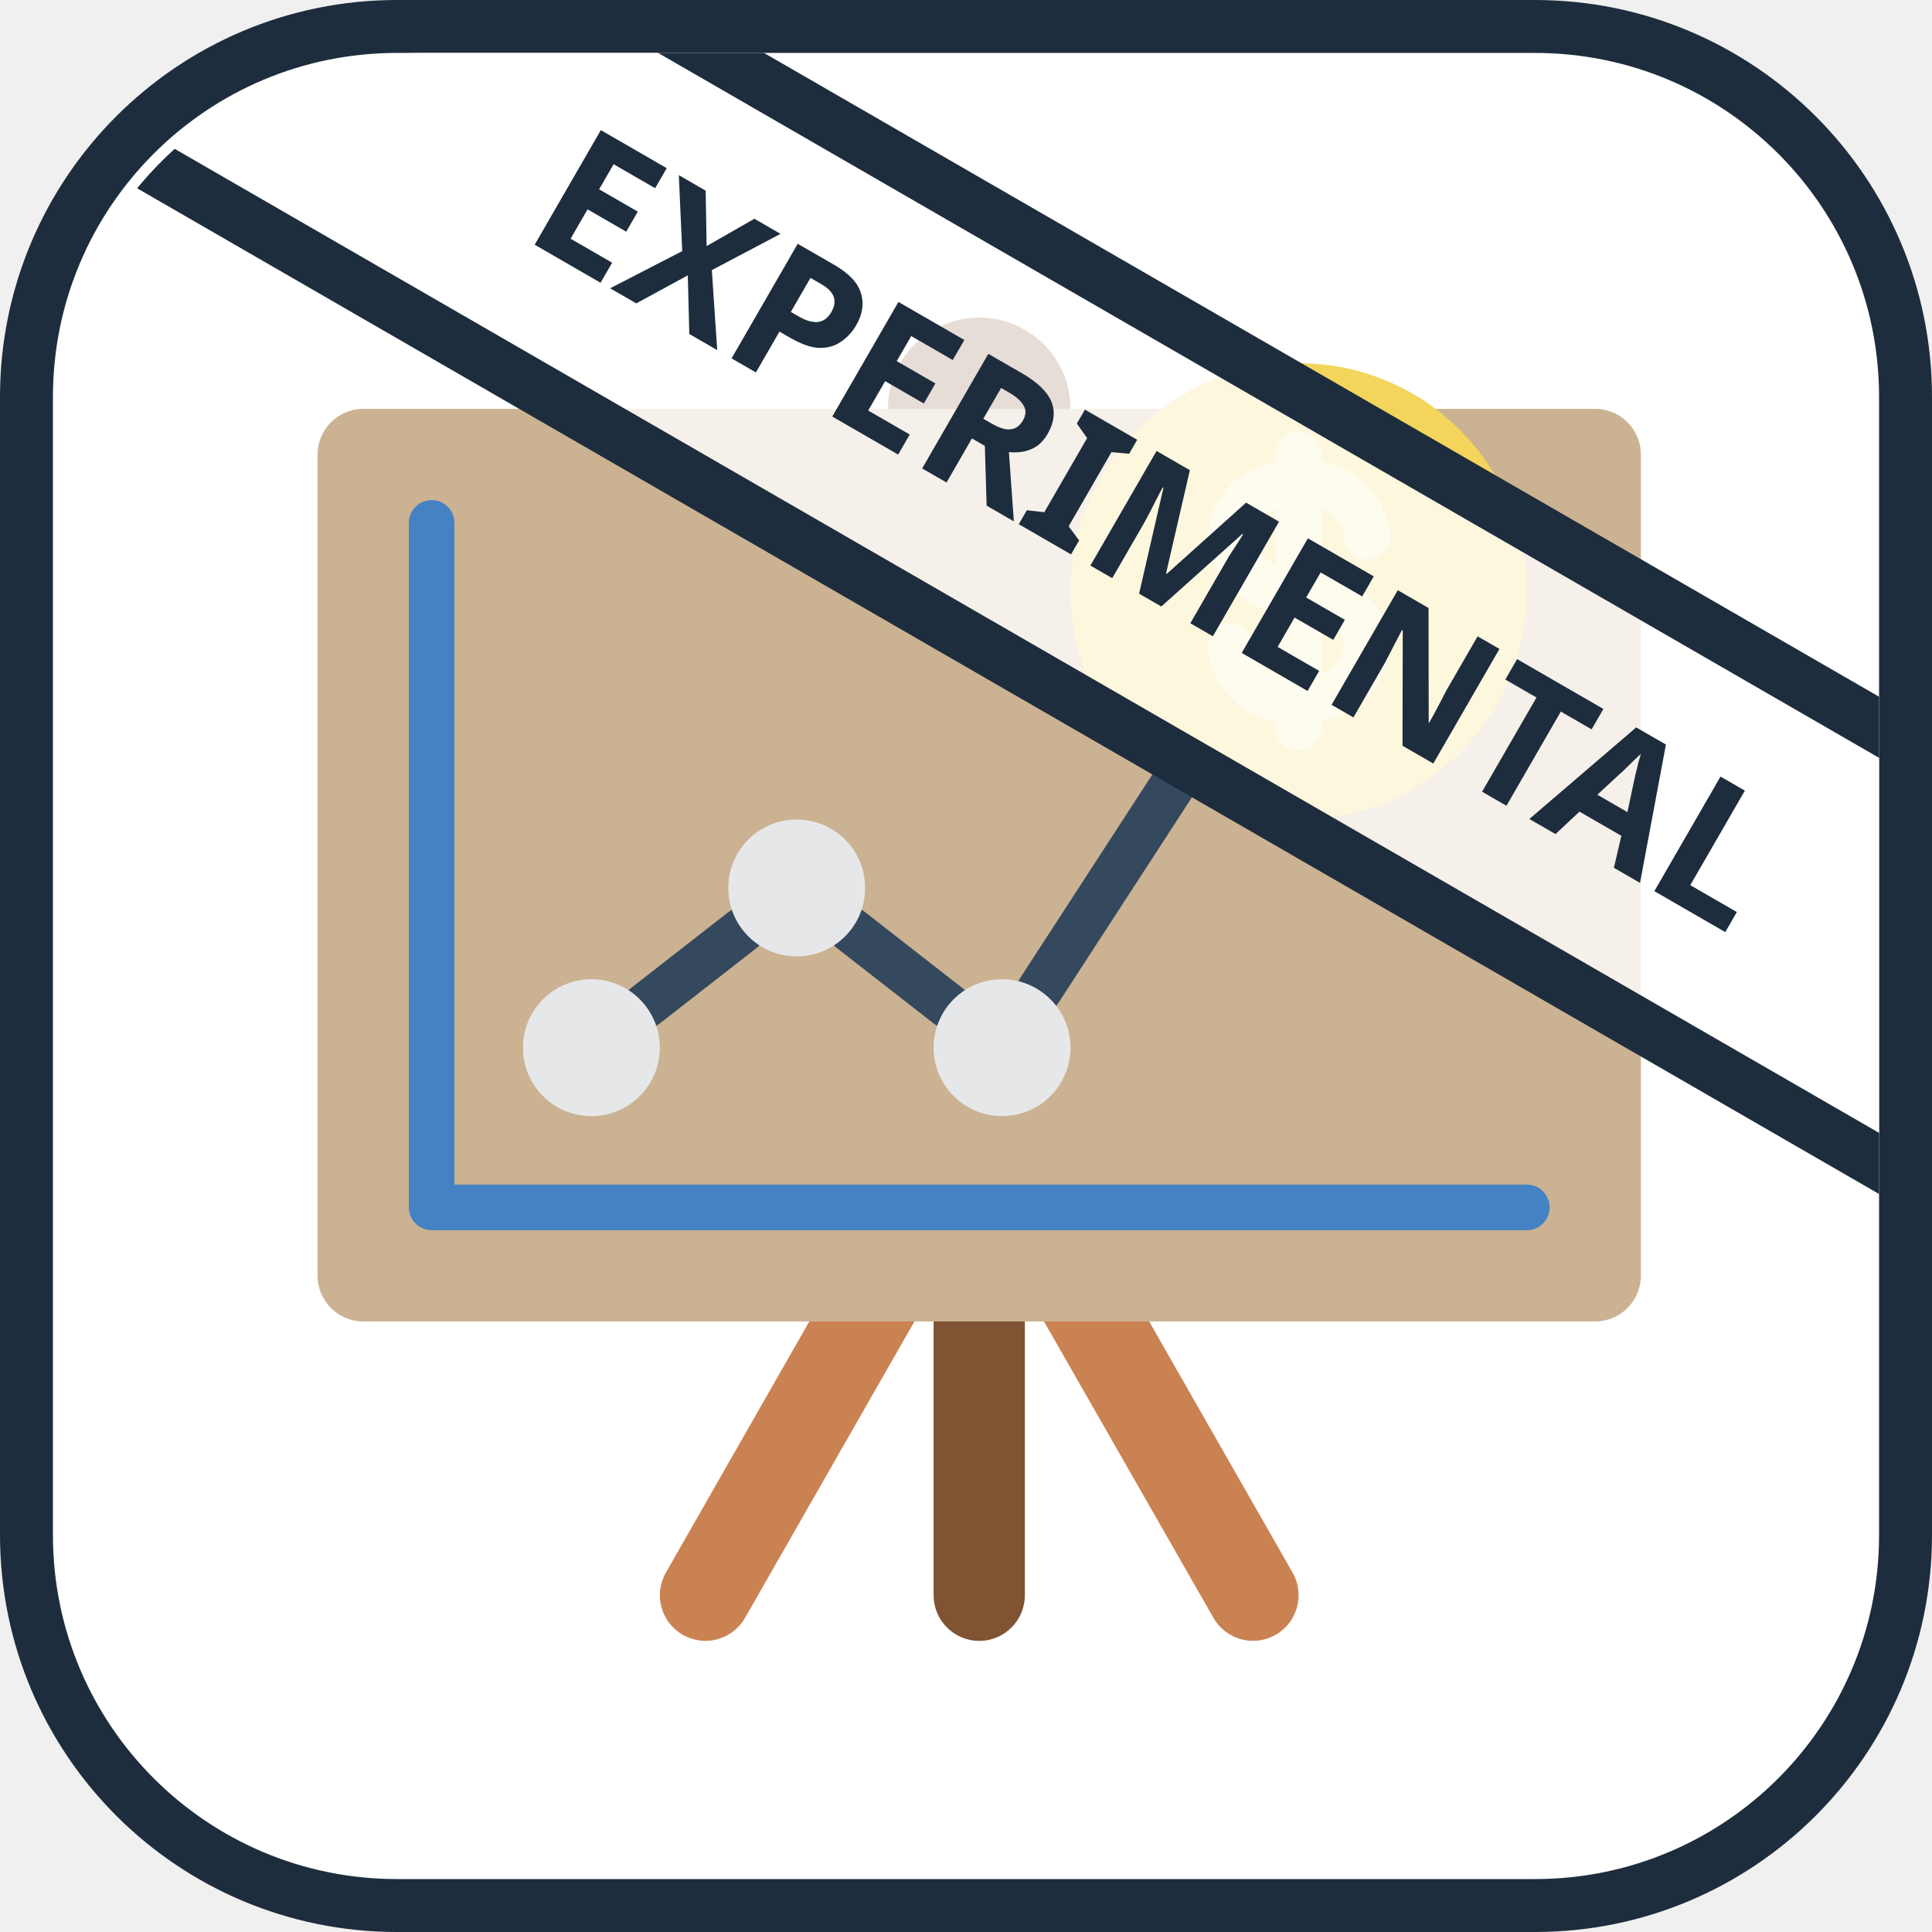
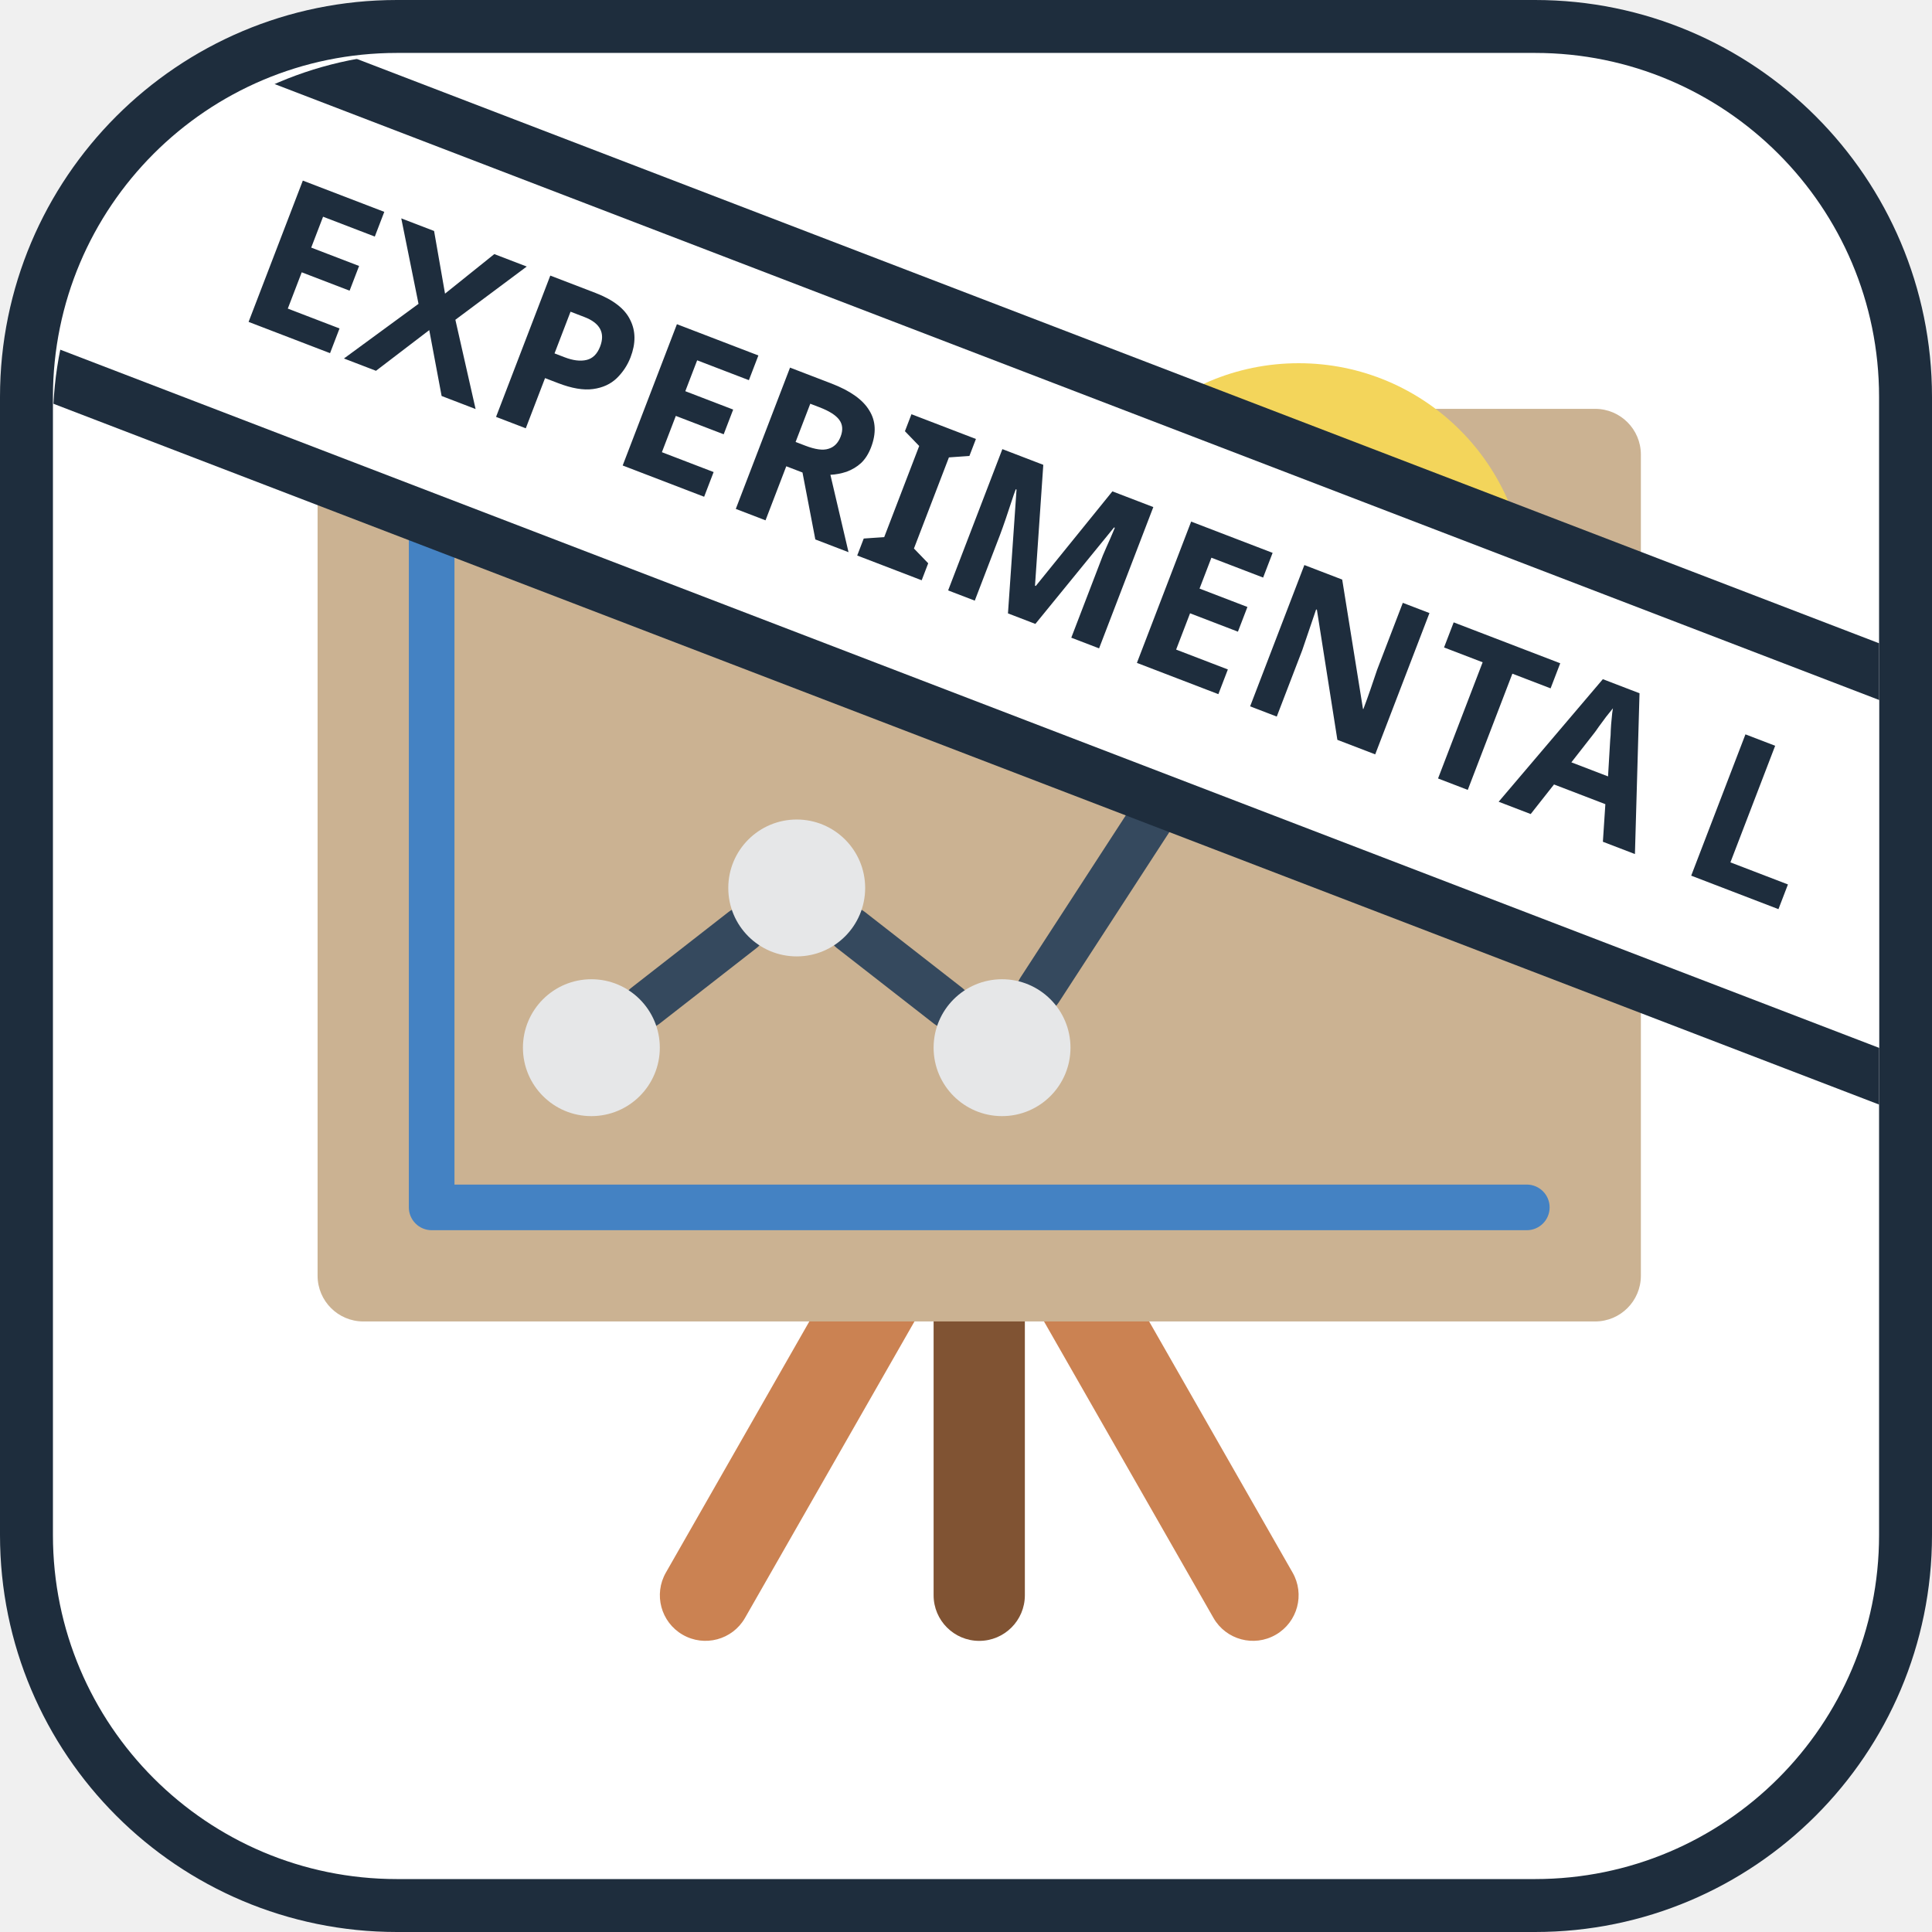
<svg xmlns="http://www.w3.org/2000/svg" xmlns:xlink="http://www.w3.org/1999/xlink" width="73px" height="73px" viewBox="0 0 73 73" version="1.1">
  <defs>
    <rect id="path-1" x="0" y="0" width="69" height="69" rx="14" />
  </defs>
  <g id="the-modern-web/presentation" stroke="none" stroke-width="1" fill="none" fill-rule="evenodd">
    <g id="container" transform="translate(2, 2)" fill="#FFFFFF" fill-rule="nonzero" stroke="#1E2D3D" stroke-width="2">
      <rect id="mask" x="-1" y="-1" width="71" height="71" rx="14" />
    </g>
    <g id="projection" transform="translate(12, 12)" fill-rule="nonzero">
      <path d="M23.276,35.345 L26.724,35.345 L26.724,48.276 C26.724,49.228 25.952,50 25,50 C24.048,50 23.276,49.228 23.276,48.276 L23.276,35.345 Z" id="Shape" fill="#805333" />
      <g id="Group" transform="translate(12.89062, 36.13281)" fill="#CB8252">
        <path d="M10.648,0.074 L3.256,13.005 C2.78,13.829 1.726,14.111 0.902,13.634 C0.079,13.158 -0.203,12.105 0.273,11.281 L6.674,0.074 L10.648,0.074 Z" id="Shape" />
        <path d="M17.545,0.074 L23.946,11.281 C24.422,12.105 24.14,13.158 23.316,13.634 C22.493,14.111 21.439,13.829 20.963,13.005 L13.571,0.074 L17.545,0.074 Z" id="Shape" />
      </g>
      <path d="M21.552,3.448 C21.552,1.544 23.096,0 25,0 C26.904,0 28.448,1.544 28.448,3.448 L28.448,5.172 L21.552,5.172 L21.552,3.448 Z" id="Shape" fill="#805333" />
      <path d="M31.905,3.448 L1.724,3.448 C0.773,3.451 0.003,4.221 0,5.172 L0,36.207 C0.003,37.158 0.773,37.928 1.724,37.931 L48.276,37.931 C49.227,37.928 49.997,37.158 50,36.207 L50,5.172 C49.997,4.221 49.227,3.451 48.276,3.448 L42.233,3.448" id="Shape" fill="#CBB292" />
      <path d="M45.69,34.483 L4.31,34.483 C4.082,34.483 3.862,34.392 3.701,34.23 C3.539,34.069 3.448,33.849 3.448,33.621 L3.448,7.759 C3.448,7.283 3.834,6.896 4.31,6.896 C4.787,6.896 5.172,7.282 5.172,7.759 L5.172,32.759 L45.69,32.759 C46.166,32.759 46.552,33.145 46.552,33.621 C46.552,34.097 46.166,34.483 45.69,34.483 Z" id="Shape" fill="#4482C3" />
      <g id="Group" transform="translate(11.52344, 16.69922)" fill="#35495E">
        <path d="M12.295,10.163 C12.103,10.163 11.917,10.099 11.765,9.981 L8.093,7.119 C7.719,6.825 7.653,6.285 7.945,5.91 C8.238,5.535 8.778,5.467 9.154,5.758 L12.826,8.621 C13.117,8.847 13.231,9.233 13.111,9.582 C12.991,9.93 12.663,10.164 12.295,10.163 Z" id="Shape" />
        <path d="M0.865,10.163 C0.497,10.164 0.169,9.93 0.049,9.582 C-0.071,9.233 0.043,8.847 0.334,8.621 L4.006,5.758 C4.382,5.466 4.923,5.534 5.216,5.909 C5.508,6.284 5.442,6.826 5.067,7.119 L1.395,9.981 C1.244,10.099 1.057,10.163 0.865,10.163 Z" id="Shape" />
        <path d="M15.751,9.577 C15.435,9.577 15.145,9.404 14.994,9.126 C14.843,8.848 14.857,8.51 15.029,8.245 L20.124,0.4 C20.384,0.002 20.917,-0.11 21.315,0.149 C21.714,0.408 21.828,0.94 21.57,1.34 L16.475,9.185 C16.316,9.43 16.044,9.578 15.751,9.577 Z" id="Shape" />
      </g>
      <g id="Group" transform="translate(7.714844, 18.94531)" fill="#E6E7E8">
        <circle id="Oval" cx="2.63" cy="8.641" r="2.586" />
        <circle id="Oval" cx="10.389" cy="2.606" r="2.586" />
        <circle id="Oval" cx="18.147" cy="8.641" r="2.586" />
      </g>
      <circle id="Oval" fill="#F3D55B" cx="37.069" cy="10.345" r="8.621" />
      <path d="M37.931,9.587 L37.931,7.242 C38.399,7.384 38.738,7.79 38.793,8.275 C38.793,8.752 39.179,9.138 39.655,9.138 C40.131,9.138 40.517,8.752 40.517,8.275 C40.424,6.844 39.349,5.669 37.931,5.449 L37.931,5.172 C37.931,4.696 37.545,4.31 37.069,4.31 C36.593,4.31 36.207,4.696 36.207,5.172 L36.207,5.449 C34.789,5.669 33.714,6.844 33.621,8.275 C33.714,9.708 34.789,10.883 36.207,11.103 L36.207,13.447 C35.739,13.306 35.4,12.9 35.345,12.414 C35.345,11.938 34.959,11.552 34.483,11.552 C34.007,11.552 33.621,11.938 33.621,12.414 C33.714,13.846 34.789,15.021 36.207,15.241 L36.207,15.517 C36.207,15.993 36.593,16.379 37.069,16.379 C37.545,16.379 37.931,15.993 37.931,15.517 L37.931,15.241 C39.349,15.021 40.424,13.846 40.517,12.414 C40.424,10.982 39.349,9.807 37.931,9.587 Z M35.345,8.275 C35.4,7.79 35.739,7.384 36.207,7.242 L36.207,9.309 C35.739,9.168 35.4,8.761 35.345,8.275 Z M37.931,13.448 L37.931,11.38 C38.399,11.522 38.738,11.928 38.793,12.414 C38.738,12.9 38.399,13.306 37.931,13.448 Z" id="Shape" fill="#F9EAB0" />
    </g>
    <g id="Group-2" transform="translate(2, 2)">
-       <g id="Rectangle-5">
-         <mask id="mask-2" fill="white">
-           <use xlink:href="#path-1" />
-         </mask>
-         <g id="Mask" fill-rule="nonzero" />
-         <g id="Group-3" mask="url(#mask-2)">
-           <g transform="translate(36.93782, 15.36603) rotate(-330) translate(-36.93782, -15.36603) translate(-12.56218, 6.366025)">
-             <rect id="Rectangle-5" stroke="#1E2D3D" stroke-width="2" fill-opacity="0.8" fill="#FFFFFF" fill-rule="nonzero" transform="translate(49.39425, 8.863804) rotate(-90) translate(-49.39425, -8.863804) " x="42.258" y="-39.53" width="14.272" height="96.788" />
-             <text id="EXPERIMENTAL" stroke="none" fill="none" font-family="Rubik-Bold, Rubik" font-size="7" font-weight="bold">
-               <tspan x="28.588" y="11.334" fill="#1E2D3D">EXPERIMENTAL</tspan>
-             </text>
-           </g>
+       <mask id="mask-2" fill="white">
+         <use xlink:href="#path-1" />
+       </mask>
+       <g id="Mask" fill-rule="nonzero" />
+       <g id="Group-3" mask="url(#mask-2)">
+         <g transform="translate(36.17947, 18.53483) rotate(21) translate(-36.17947, -18.53483) translate(-13.82053, 10.03483)">
+           <rect id="Rectangle-5" stroke="#1E2D3D" stroke-width="2" fill="#FFFFFF" fill-rule="nonzero" transform="translate(50.1362, 8.394249) rotate(-90) translate(-50.1362, -8.394249) " x="43" y="-40" width="14.272" height="96.788" />
+           <text id="EXPERIMENTAL" stroke="none" fill="none" font-family="Rubik-Bold, Rubik" font-size="8" font-weight="bold" letter-spacing="0.1">
+             <tspan x="19.406" y="11" fill="#1E2D3D">EXPERIMENTA</tspan>
+             <tspan x="77.794" y="11" fill="#1E2D3D">L</tspan>
+           </text>
        </g>
      </g>
    </g>
  </g>
</svg>
